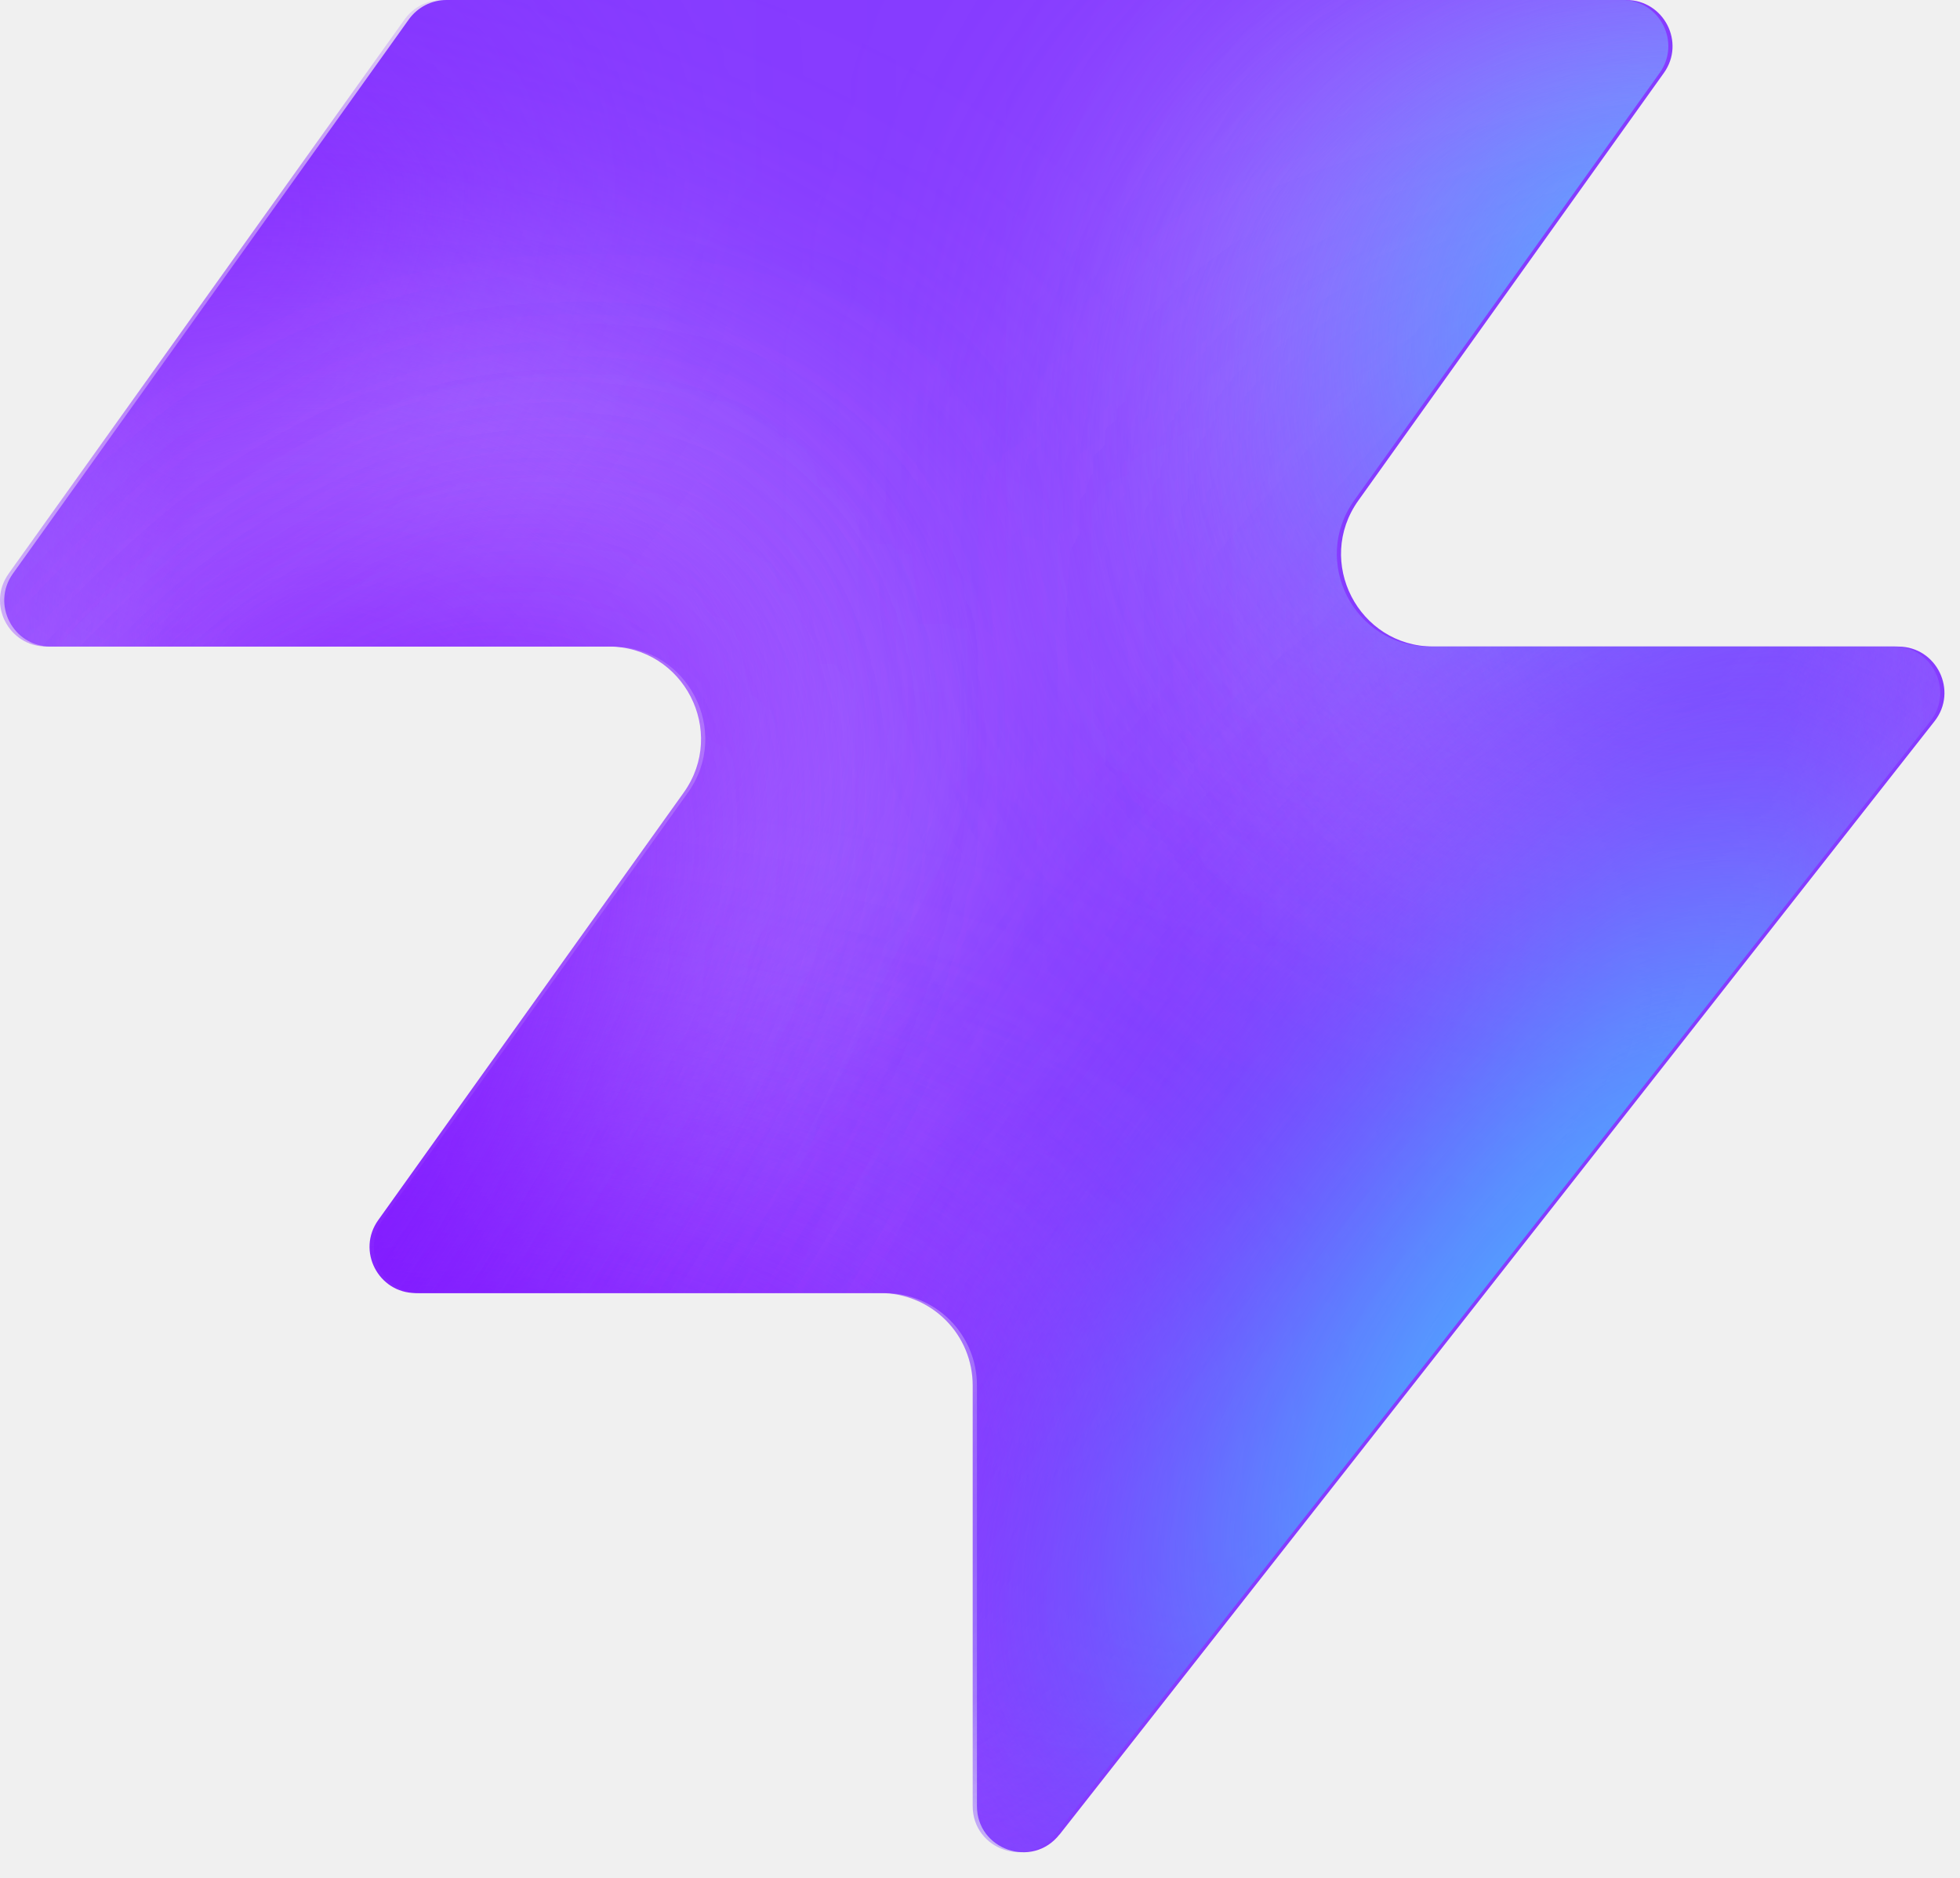
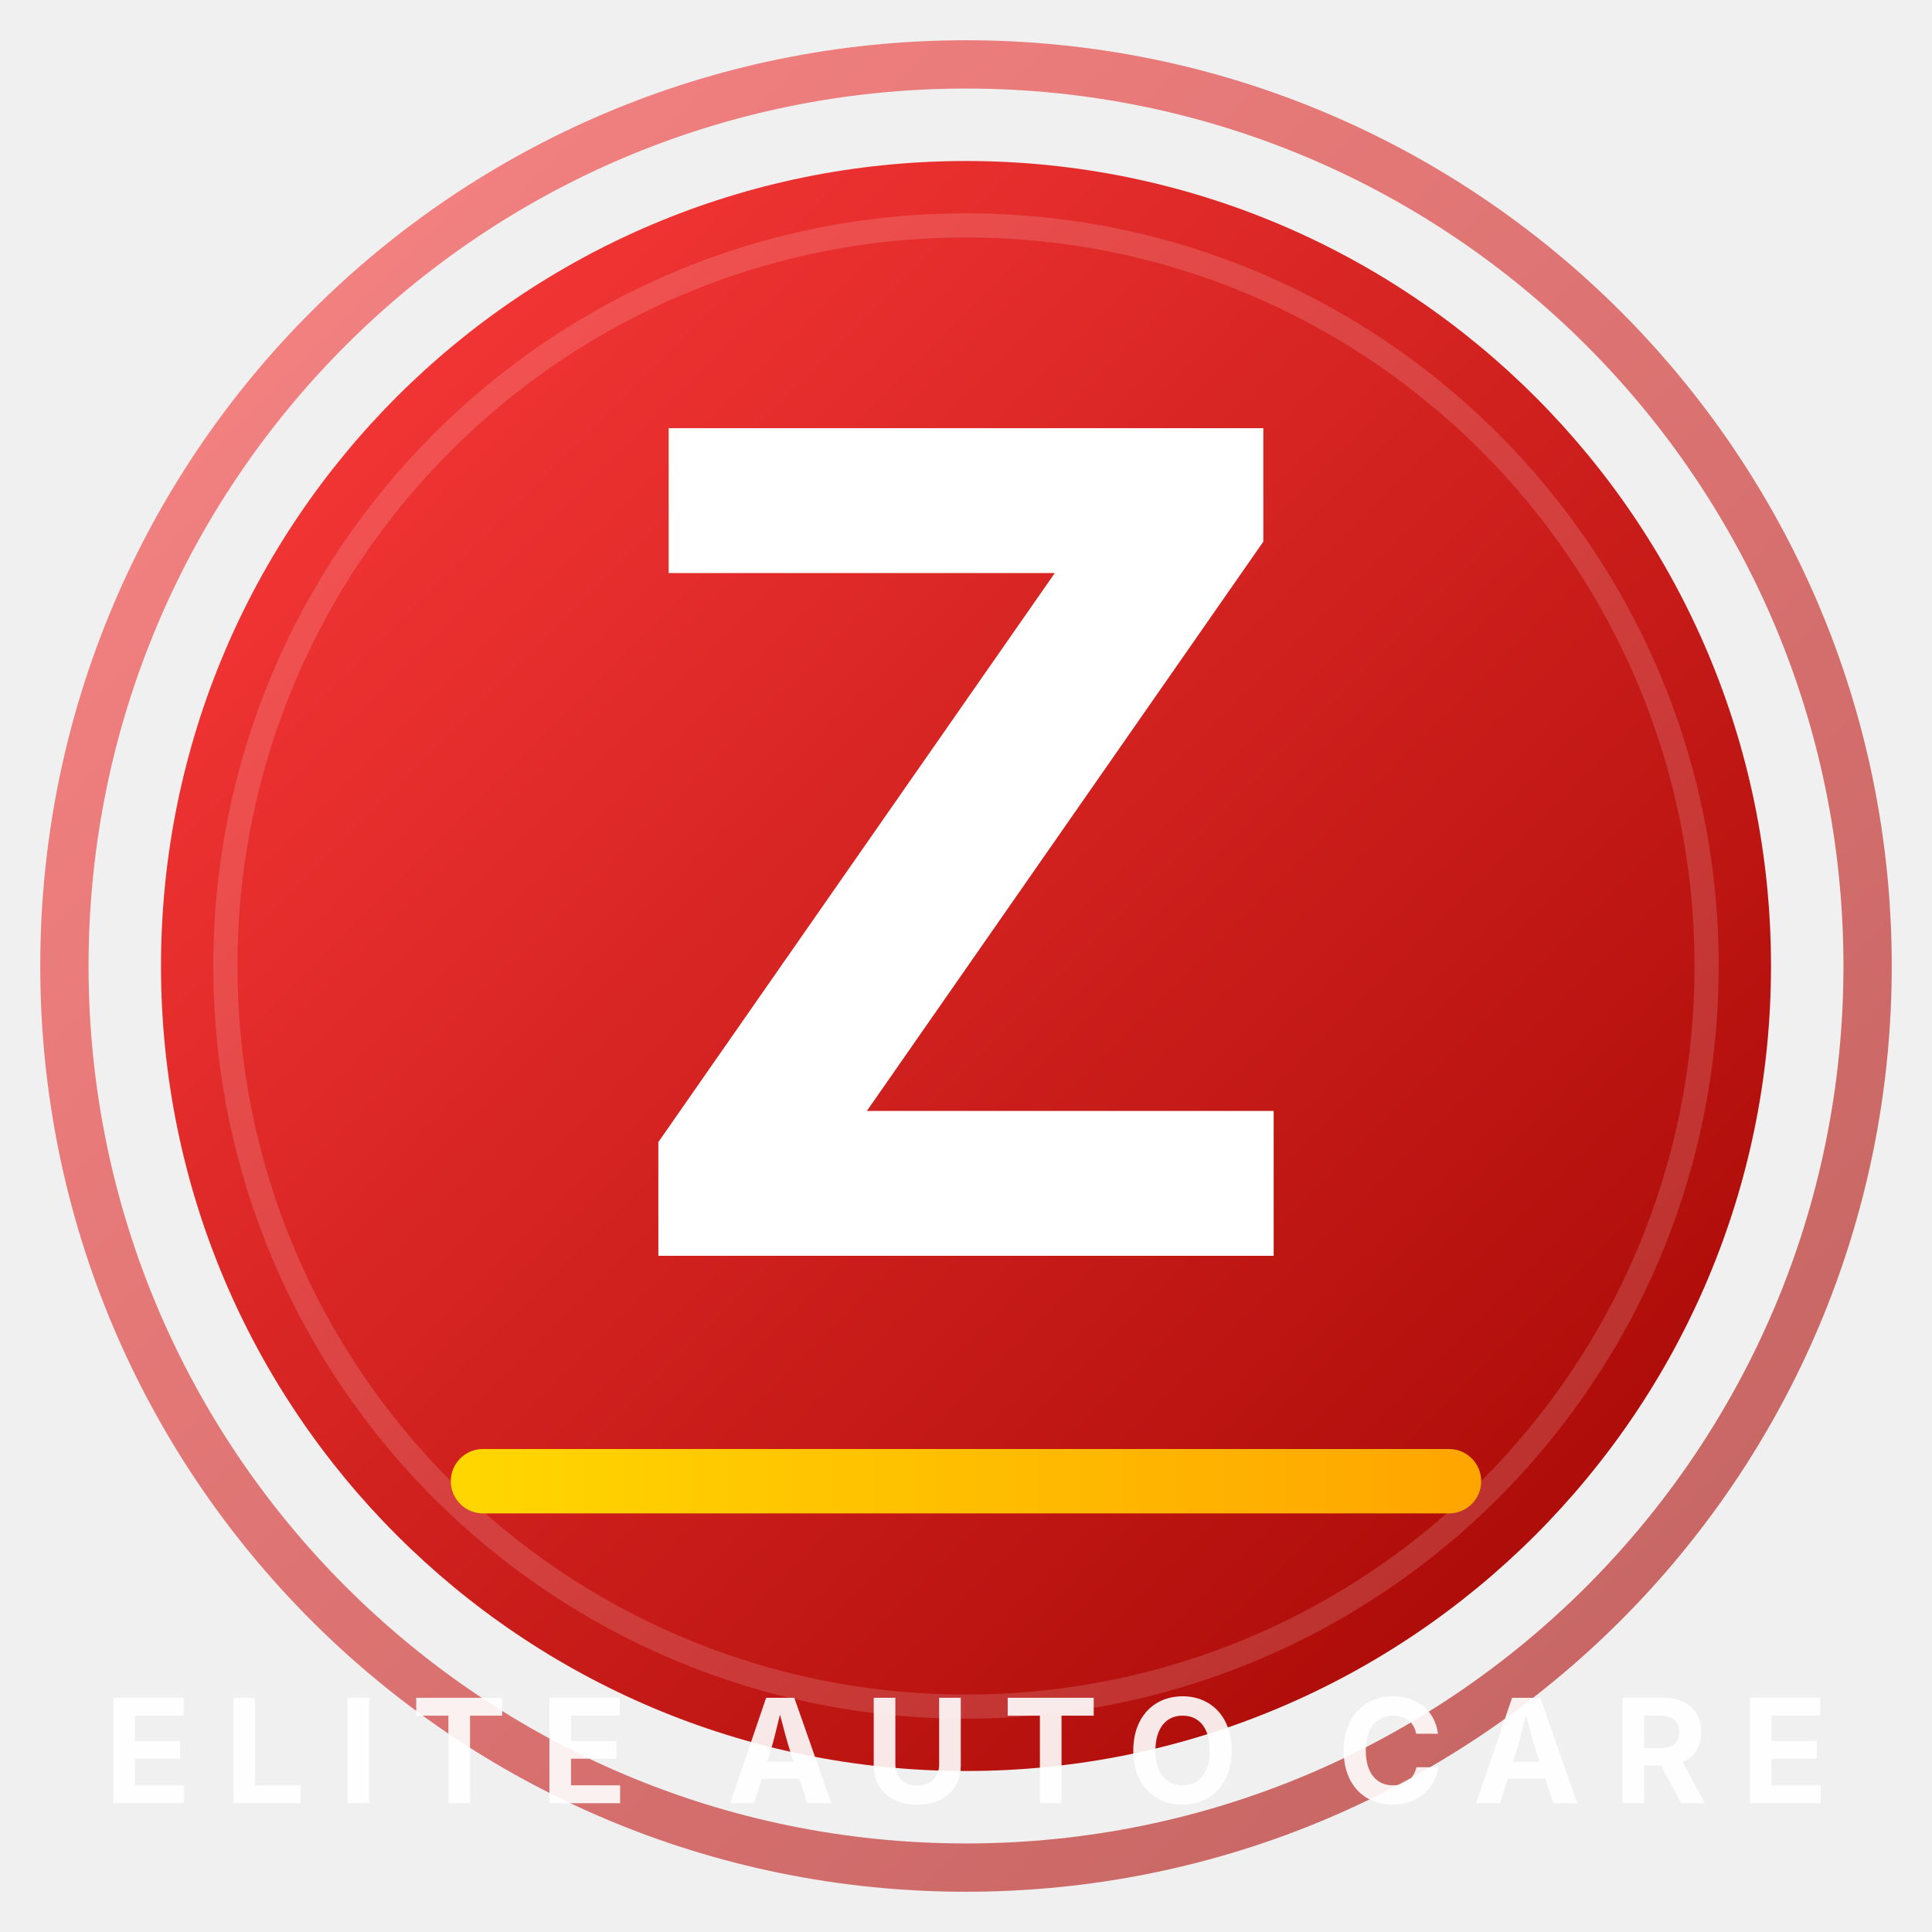
- <svg xmlns="http://www.w3.org/2000/svg" width="48" height="46" fill="none" viewBox="0 0 48 46">
-   <path fill="#863bff" d="M25.946 44.938c-.664.845-2.021.375-2.021-.698V33.937a2.26 2.26 0 0 0-2.262-2.262H10.287c-.92 0-1.456-1.04-.92-1.788l7.48-10.471c1.07-1.497 0-3.578-1.842-3.578H1.237c-.92 0-1.456-1.04-.92-1.788L10.013.474c.214-.297.556-.474.92-.474h28.894c.92 0 1.456 1.04.92 1.788l-7.48 10.471c-1.07 1.498 0 3.579 1.842 3.579h11.377c.943 0 1.473 1.088.89 1.83L25.947 44.94z" style="fill:#863bff;fill:color(display-p3 .525 .23 1);fill-opacity:1" />
-   <mask id="a" width="48" height="46" x="0" y="0" maskUnits="userSpaceOnUse" style="mask-type:alpha">
-     <path fill="#000" d="M25.842 44.938c-.664.844-2.021.375-2.021-.698V33.937a2.26 2.26 0 0 0-2.262-2.262H10.183c-.92 0-1.456-1.04-.92-1.788l7.48-10.471c1.07-1.498 0-3.579-1.842-3.579H1.133c-.92 0-1.456-1.04-.92-1.787L9.91.473c.214-.297.556-.474.92-.474h28.894c.92 0 1.456 1.04.92 1.788l-7.48 10.471c-1.07 1.498 0 3.578 1.842 3.578h11.377c.943 0 1.473 1.088.89 1.832L25.843 44.94z" style="fill:#000;fill-opacity:1" />
-   </mask>
-   <g mask="url(#a)">
-     <g filter="url(#b)">
-       <ellipse cx="5.508" cy="14.704" fill="#ede6ff" rx="5.508" ry="14.704" style="fill:#ede6ff;fill:color(display-p3 .927 .903 1);fill-opacity:1" transform="matrix(.00324 1 1 -.00324 -4.47 31.516)" />
-     </g>
-     <g filter="url(#c)">
-       <ellipse cx="10.399" cy="29.851" fill="#ede6ff" rx="10.399" ry="29.851" style="fill:#ede6ff;fill:color(display-p3 .927 .903 1);fill-opacity:1" transform="matrix(.00324 1 1 -.00324 -39.328 7.883)" />
-     </g>
-     <g filter="url(#d)">
-       <ellipse cx="5.508" cy="30.487" fill="#7e14ff" rx="5.508" ry="30.487" style="fill:#7e14ff;fill:color(display-p3 .492 .077 1);fill-opacity:1" transform="rotate(89.814 -25.913 -14.639)scale(1 -1)" />
-     </g>
-     <g filter="url(#e)">
-       <ellipse cx="5.508" cy="30.599" fill="#7e14ff" rx="5.508" ry="30.599" style="fill:#7e14ff;fill:color(display-p3 .492 .077 1);fill-opacity:1" transform="rotate(89.814 -32.644 -3.334)scale(1 -1)" />
-     </g>
-     <g filter="url(#f)">
-       <ellipse cx="5.508" cy="30.599" fill="#7e14ff" rx="5.508" ry="30.599" style="fill:#7e14ff;fill:color(display-p3 .492 .077 1);fill-opacity:1" transform="matrix(.00324 1 1 -.00324 -34.34 30.47)" />
-     </g>
-     <g filter="url(#g)">
-       <ellipse cx="14.072" cy="22.078" fill="#ede6ff" rx="14.072" ry="22.078" style="fill:#ede6ff;fill:color(display-p3 .927 .903 1);fill-opacity:1" transform="rotate(93.35 24.506 48.493)scale(-1 1)" />
-     </g>
-     <g filter="url(#h)">
-       <ellipse cx="3.47" cy="21.501" fill="#7e14ff" rx="3.47" ry="21.501" style="fill:#7e14ff;fill:color(display-p3 .492 .077 1);fill-opacity:1" transform="rotate(89.009 28.708 47.59)scale(-1 1)" />
-     </g>
-     <g filter="url(#i)">
-       <ellipse cx="3.47" cy="21.501" fill="#7e14ff" rx="3.47" ry="21.501" style="fill:#7e14ff;fill:color(display-p3 .492 .077 1);fill-opacity:1" transform="rotate(89.009 28.708 47.59)scale(-1 1)" />
-     </g>
-     <g filter="url(#j)">
-       <ellipse cx=".387" cy="8.972" fill="#7e14ff" rx="4.407" ry="29.108" style="fill:#7e14ff;fill:color(display-p3 .492 .077 1);fill-opacity:1" transform="rotate(39.51 .387 8.972)" />
-     </g>
-     <g filter="url(#k)">
-       <ellipse cx="47.523" cy="-6.092" fill="#7e14ff" rx="4.407" ry="29.108" style="fill:#7e14ff;fill:color(display-p3 .492 .077 1);fill-opacity:1" transform="rotate(37.892 47.523 -6.092)" />
-     </g>
-     <g filter="url(#l)">
-       <ellipse cx="41.412" cy="6.333" fill="#47bfff" rx="5.971" ry="9.665" style="fill:#47bfff;fill:color(display-p3 .28 .748 1);fill-opacity:1" transform="rotate(37.892 41.412 6.333)" />
-     </g>
-     <g filter="url(#m)">
-       <ellipse cx="-1.879" cy="38.332" fill="#7e14ff" rx="4.407" ry="29.108" style="fill:#7e14ff;fill:color(display-p3 .492 .077 1);fill-opacity:1" transform="rotate(37.892 -1.88 38.332)" />
-     </g>
-     <g filter="url(#n)">
-       <ellipse cx="-1.879" cy="38.332" fill="#7e14ff" rx="4.407" ry="29.108" style="fill:#7e14ff;fill:color(display-p3 .492 .077 1);fill-opacity:1" transform="rotate(37.892 -1.88 38.332)" />
-     </g>
-     <g filter="url(#o)">
-       <ellipse cx="35.651" cy="29.907" fill="#7e14ff" rx="4.407" ry="29.108" style="fill:#7e14ff;fill:color(display-p3 .492 .077 1);fill-opacity:1" transform="rotate(37.892 35.651 29.907)" />
-     </g>
-     <g filter="url(#p)">
-       <ellipse cx="38.418" cy="32.4" fill="#47bfff" rx="5.971" ry="15.297" style="fill:#47bfff;fill:color(display-p3 .28 .748 1);fill-opacity:1" transform="rotate(37.892 38.418 32.4)" />
-     </g>
-   </g>
+ <svg xmlns="http://www.w3.org/2000/svg" viewBox="0 0 120 120" width="120" height="120">
  <defs>
-     <filter id="b" width="60.045" height="41.654" x="-19.77" y="16.149" color-interpolation-filters="sRGB" filterUnits="userSpaceOnUse">
-       <feFlood flood-opacity="0" result="BackgroundImageFix" />
-       <feBlend in="SourceGraphic" in2="BackgroundImageFix" result="shape" />
-       <feGaussianBlur result="effect1_foregroundBlur_2002_17158" stdDeviation="7.659" />
-     </filter>
-     <filter id="c" width="90.34" height="51.437" x="-54.613" y="-7.533" color-interpolation-filters="sRGB" filterUnits="userSpaceOnUse">
-       <feFlood flood-opacity="0" result="BackgroundImageFix" />
-       <feBlend in="SourceGraphic" in2="BackgroundImageFix" result="shape" />
-       <feGaussianBlur result="effect1_foregroundBlur_2002_17158" stdDeviation="7.659" />
-     </filter>
-     <filter id="d" width="79.355" height="29.4" x="-49.64" y="2.03" color-interpolation-filters="sRGB" filterUnits="userSpaceOnUse">
-       <feFlood flood-opacity="0" result="BackgroundImageFix" />
-       <feBlend in="SourceGraphic" in2="BackgroundImageFix" result="shape" />
-       <feGaussianBlur result="effect1_foregroundBlur_2002_17158" stdDeviation="4.596" />
-     </filter>
-     <filter id="e" width="79.579" height="29.4" x="-45.045" y="20.029" color-interpolation-filters="sRGB" filterUnits="userSpaceOnUse">
-       <feFlood flood-opacity="0" result="BackgroundImageFix" />
-       <feBlend in="SourceGraphic" in2="BackgroundImageFix" result="shape" />
-       <feGaussianBlur result="effect1_foregroundBlur_2002_17158" stdDeviation="4.596" />
-     </filter>
-     <filter id="f" width="79.579" height="29.4" x="-43.513" y="21.178" color-interpolation-filters="sRGB" filterUnits="userSpaceOnUse">
-       <feFlood flood-opacity="0" result="BackgroundImageFix" />
-       <feBlend in="SourceGraphic" in2="BackgroundImageFix" result="shape" />
-       <feGaussianBlur result="effect1_foregroundBlur_2002_17158" stdDeviation="4.596" />
-     </filter>
-     <filter id="g" width="74.749" height="58.852" x="15.756" y="-17.901" color-interpolation-filters="sRGB" filterUnits="userSpaceOnUse">
-       <feFlood flood-opacity="0" result="BackgroundImageFix" />
-       <feBlend in="SourceGraphic" in2="BackgroundImageFix" result="shape" />
-       <feGaussianBlur result="effect1_foregroundBlur_2002_17158" stdDeviation="7.659" />
-     </filter>
-     <filter id="h" width="61.377" height="25.362" x="23.548" y="2.284" color-interpolation-filters="sRGB" filterUnits="userSpaceOnUse">
-       <feFlood flood-opacity="0" result="BackgroundImageFix" />
-       <feBlend in="SourceGraphic" in2="BackgroundImageFix" result="shape" />
-       <feGaussianBlur result="effect1_foregroundBlur_2002_17158" stdDeviation="4.596" />
-     </filter>
-     <filter id="i" width="61.377" height="25.362" x="23.548" y="2.284" color-interpolation-filters="sRGB" filterUnits="userSpaceOnUse">
-       <feFlood flood-opacity="0" result="BackgroundImageFix" />
-       <feBlend in="SourceGraphic" in2="BackgroundImageFix" result="shape" />
-       <feGaussianBlur result="effect1_foregroundBlur_2002_17158" stdDeviation="4.596" />
-     </filter>
-     <filter id="j" width="56.045" height="63.649" x="-27.636" y="-22.853" color-interpolation-filters="sRGB" filterUnits="userSpaceOnUse">
-       <feFlood flood-opacity="0" result="BackgroundImageFix" />
-       <feBlend in="SourceGraphic" in2="BackgroundImageFix" result="shape" />
-       <feGaussianBlur result="effect1_foregroundBlur_2002_17158" stdDeviation="4.596" />
-     </filter>
-     <filter id="k" width="54.814" height="64.646" x="20.116" y="-38.415" color-interpolation-filters="sRGB" filterUnits="userSpaceOnUse">
-       <feFlood flood-opacity="0" result="BackgroundImageFix" />
-       <feBlend in="SourceGraphic" in2="BackgroundImageFix" result="shape" />
-       <feGaussianBlur result="effect1_foregroundBlur_2002_17158" stdDeviation="4.596" />
-     </filter>
-     <filter id="l" width="33.541" height="35.313" x="24.641" y="-11.323" color-interpolation-filters="sRGB" filterUnits="userSpaceOnUse">
-       <feFlood flood-opacity="0" result="BackgroundImageFix" />
-       <feBlend in="SourceGraphic" in2="BackgroundImageFix" result="shape" />
-       <feGaussianBlur result="effect1_foregroundBlur_2002_17158" stdDeviation="4.596" />
-     </filter>
-     <filter id="m" width="54.814" height="64.646" x="-29.286" y="6.009" color-interpolation-filters="sRGB" filterUnits="userSpaceOnUse">
-       <feFlood flood-opacity="0" result="BackgroundImageFix" />
-       <feBlend in="SourceGraphic" in2="BackgroundImageFix" result="shape" />
-       <feGaussianBlur result="effect1_foregroundBlur_2002_17158" stdDeviation="4.596" />
-     </filter>
-     <filter id="n" width="54.814" height="64.646" x="-29.286" y="6.009" color-interpolation-filters="sRGB" filterUnits="userSpaceOnUse">
-       <feFlood flood-opacity="0" result="BackgroundImageFix" />
-       <feBlend in="SourceGraphic" in2="BackgroundImageFix" result="shape" />
-       <feGaussianBlur result="effect1_foregroundBlur_2002_17158" stdDeviation="4.596" />
-     </filter>
-     <filter id="o" width="54.814" height="64.646" x="8.244" y="-2.416" color-interpolation-filters="sRGB" filterUnits="userSpaceOnUse">
-       <feFlood flood-opacity="0" result="BackgroundImageFix" />
-       <feBlend in="SourceGraphic" in2="BackgroundImageFix" result="shape" />
-       <feGaussianBlur result="effect1_foregroundBlur_2002_17158" stdDeviation="4.596" />
-     </filter>
-     <filter id="p" width="39.409" height="43.623" x="18.713" y="10.588" color-interpolation-filters="sRGB" filterUnits="userSpaceOnUse">
-       <feFlood flood-opacity="0" result="BackgroundImageFix" />
-       <feBlend in="SourceGraphic" in2="BackgroundImageFix" result="shape" />
-       <feGaussianBlur result="effect1_foregroundBlur_2002_17158" stdDeviation="4.596" />
-     </filter>
+     <linearGradient id="redGrad2" x1="0%" y1="0%" x2="100%" y2="100%">
+       <stop offset="0%" style="stop-color:#FF3D3D;stop-opacity:1" />
+       <stop offset="100%" style="stop-color:#A00400;stop-opacity:1" />
+     </linearGradient>
+     <linearGradient id="goldGrad2" x1="0%" y1="0%" x2="100%" y2="0%">
+       <stop offset="0%" style="stop-color:#FFD700;stop-opacity:1" />
+       <stop offset="100%" style="stop-color:#FFA500;stop-opacity:1" />
+     </linearGradient>
  </defs>
+   <circle cx="60" cy="60" r="56" fill="none" stroke="url(#redGrad2)" stroke-width="3" opacity="0.6" />
+   <circle cx="60" cy="60" r="50" fill="url(#redGrad2)" />
+   <circle cx="60" cy="60" r="46" fill="none" stroke="rgba(255,255,255,0.15)" stroke-width="1.5" />
+   <text x="60" y="78" font-family="'Sora', 'Arial Black', sans-serif" font-size="72" font-weight="900" fill="white" text-anchor="middle" letter-spacing="-3">Z</text>
+   <rect x="28" y="90" width="64" height="4" rx="2" fill="url(#goldGrad2)" />
+   <text x="60" y="112" font-family="'Inter', Arial, sans-serif" font-size="9" font-weight="700" fill="white" text-anchor="middle" letter-spacing="2" opacity="0.9">ELITE AUTO CARE</text>
</svg>
